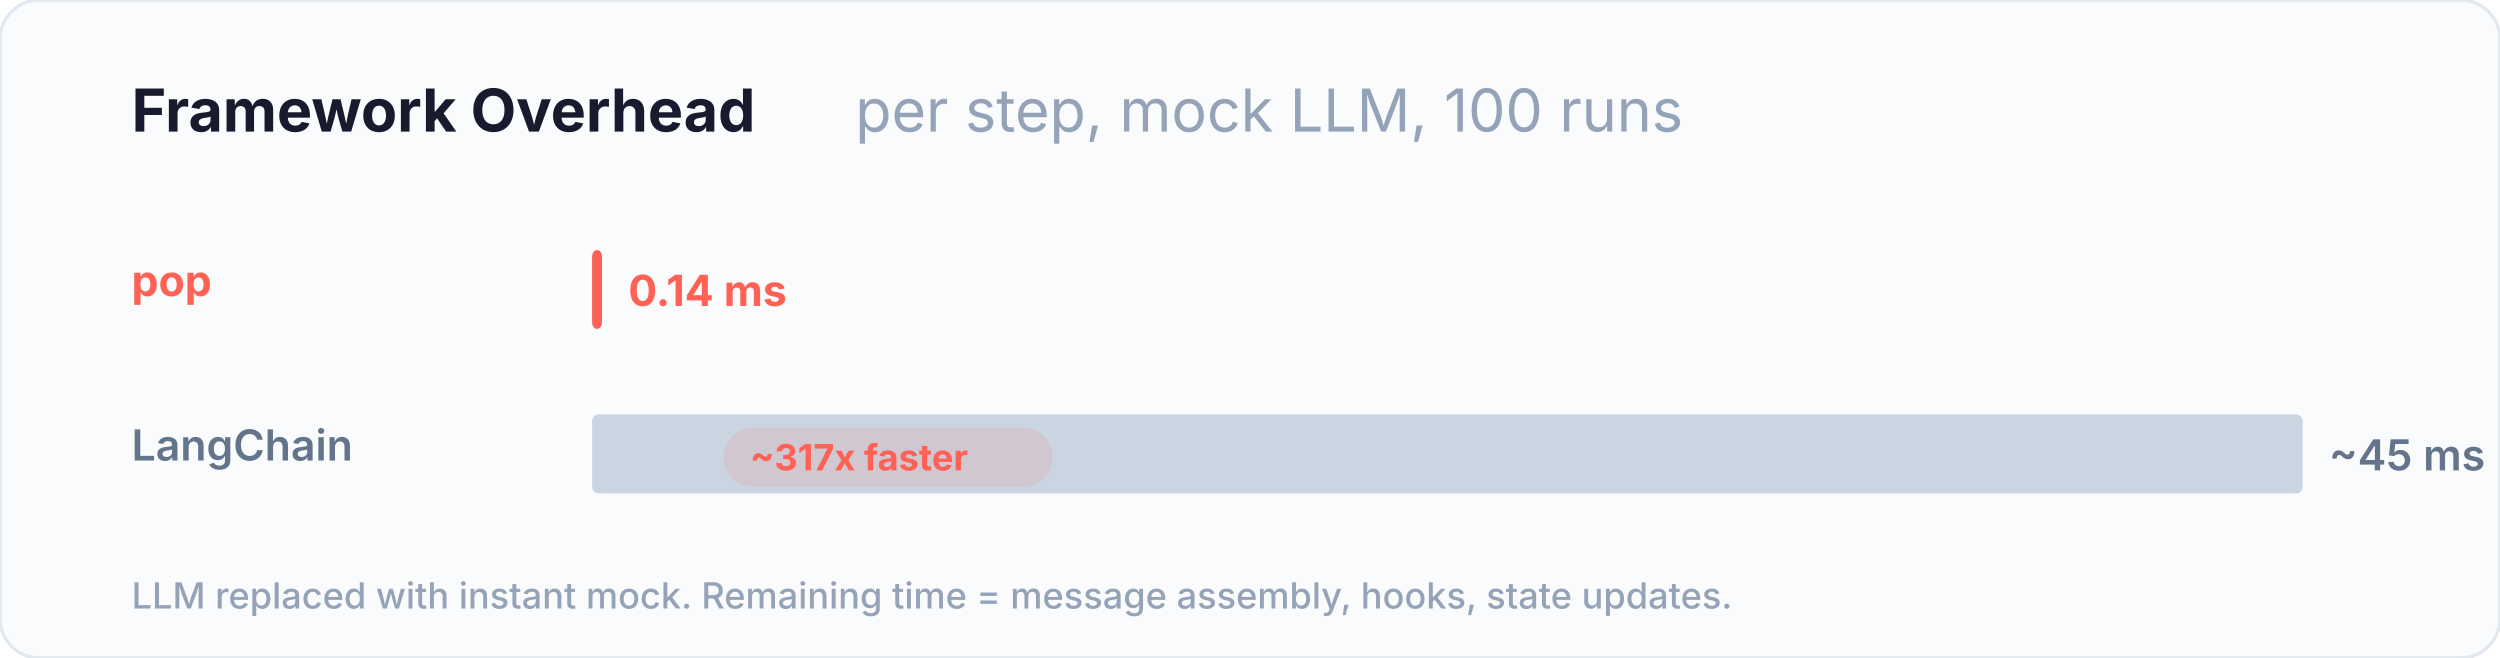
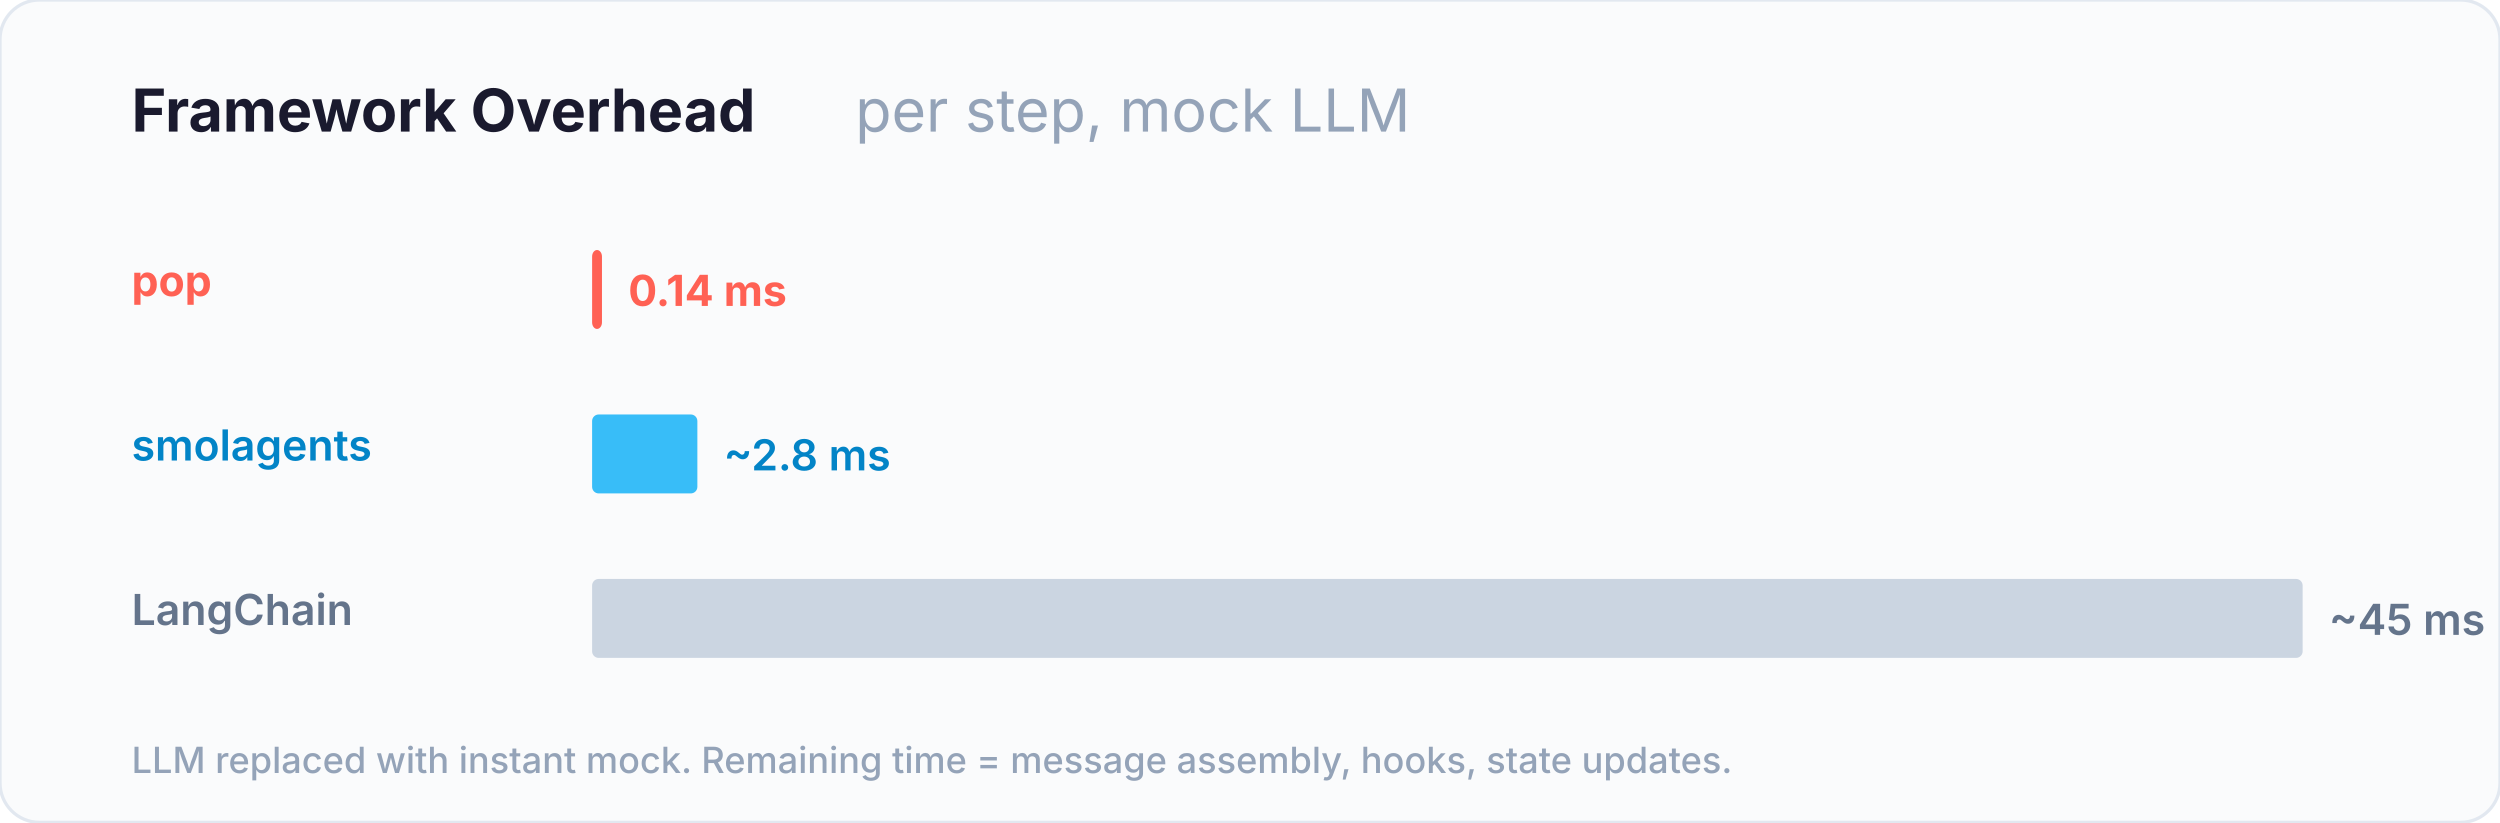
- <svg xmlns="http://www.w3.org/2000/svg" viewBox="0 0 760 200">
+ <svg xmlns="http://www.w3.org/2000/svg" viewBox="0 0 760 250">
  <style>text { font-family: Inter, -apple-system, BlinkMacSystemFont, 'Segoe UI', system-ui, sans-serif; }</style>
-   <rect width="760" height="200" rx="12" fill="#fafbfc" stroke="#e2e8f0" stroke-width="1" />
+   <rect width="760" height="250" rx="12" fill="#fafbfc" stroke="#e2e8f0" stroke-width="1" />
  <text x="40" y="40" font-size="18" font-weight="700" fill="#1a1a2e">Framework Overhead</text>
-   <text x="260" y="40" font-size="18" font-weight="400" fill="#94a3b8">per step, mock LLM, 100 runs</text>
+   <text x="260" y="40" font-size="18" font-weight="400" fill="#94a3b8">per step, mock LLM</text>
  <text x="40" y="90" font-size="13" font-weight="700" fill="#FF6154">pop</text>
  <rect x="180" y="76" width="3" height="24" rx="2" fill="#FF6154" />
  <text x="191" y="93" font-size="13" font-weight="700" fill="#FF6154">0.14 ms</text>
-   <text x="40" y="140" font-size="13" font-weight="600" fill="#64748b">LangChain</text>
-   <rect x="180" y="126" width="520" height="24" rx="2" fill="#cbd5e1" />
-   <text x="708" y="143" font-size="13" font-weight="600" fill="#64748b">~45 ms</text>
-   <rect x="220" y="130" width="100" height="18" rx="9" fill="#FF6154" opacity="0.12" />
-   <text x="228" y="143" font-size="11" font-weight="700" fill="#FF6154">~317x faster</text>
-   <text x="40" y="185" font-size="11" font-weight="500" fill="#94a3b8">LLM replaced with instant mock. Remaining time = message assembly, hooks, state updates.</text>
+   <text x="40" y="140" font-size="13" font-weight="600" fill="#0284c7">smolagents</text>
+   <rect x="180" y="126" width="32" height="24" rx="2" fill="#38bdf8" />
+   <text x="220" y="143" font-size="13" font-weight="600" fill="#0284c7">~2.8 ms</text>
+   <text x="40" y="190" font-size="13" font-weight="600" fill="#64748b">LangChain</text>
+   <rect x="180" y="176" width="520" height="24" rx="2" fill="#cbd5e1" />
+   <text x="708" y="193" font-size="13" font-weight="600" fill="#64748b">~45 ms</text>
+   <text x="40" y="235" font-size="11" font-weight="500" fill="#94a3b8">LLM replaced with instant mock. Remaining time = message assembly, hooks, state updates.</text>
</svg>
